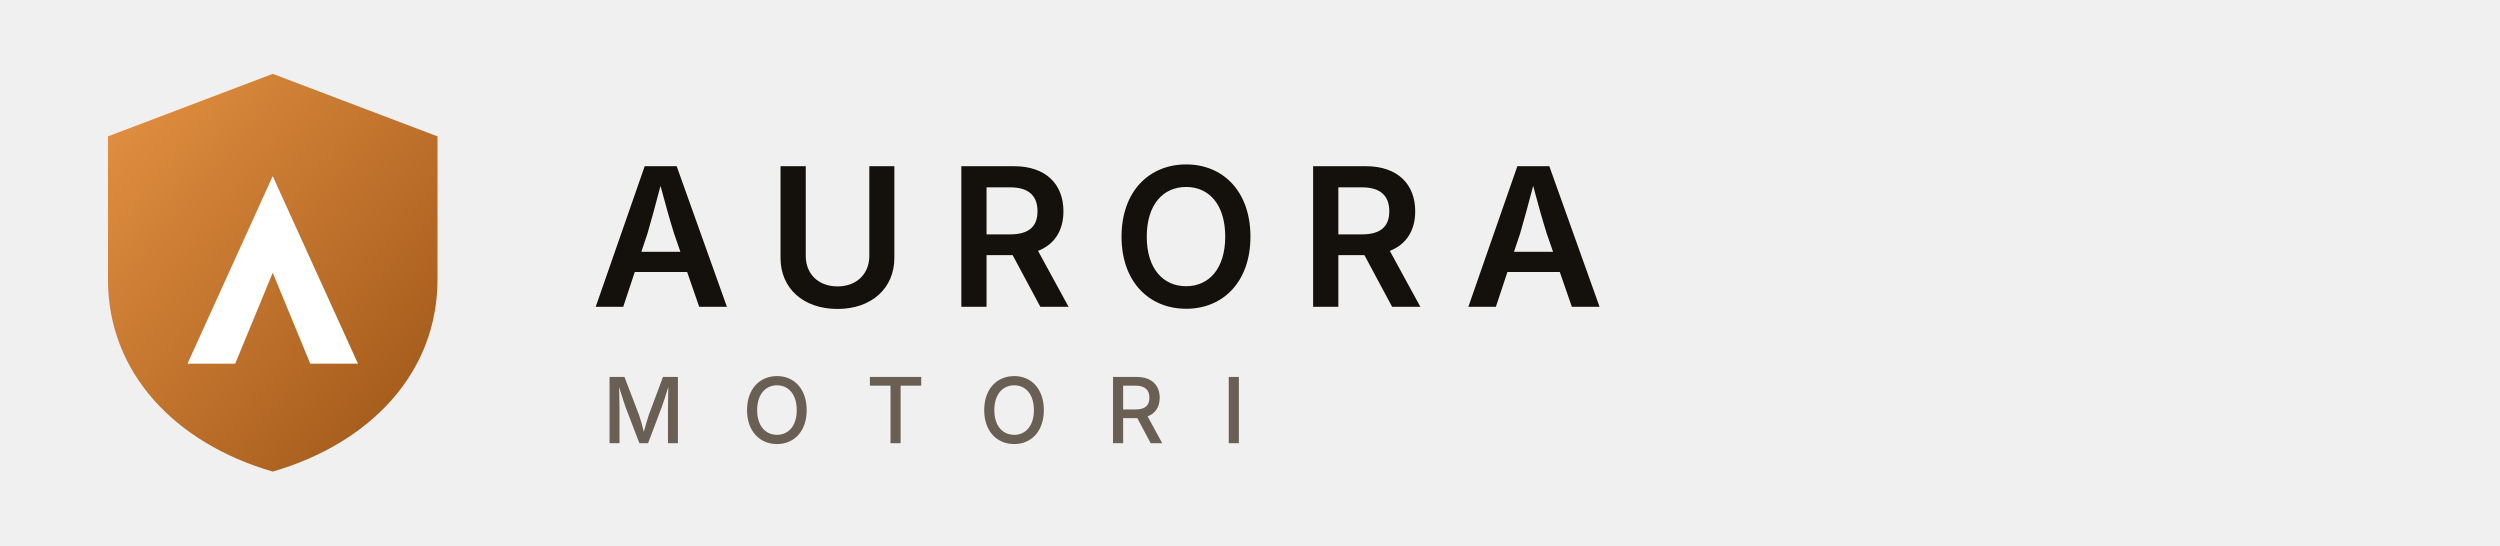
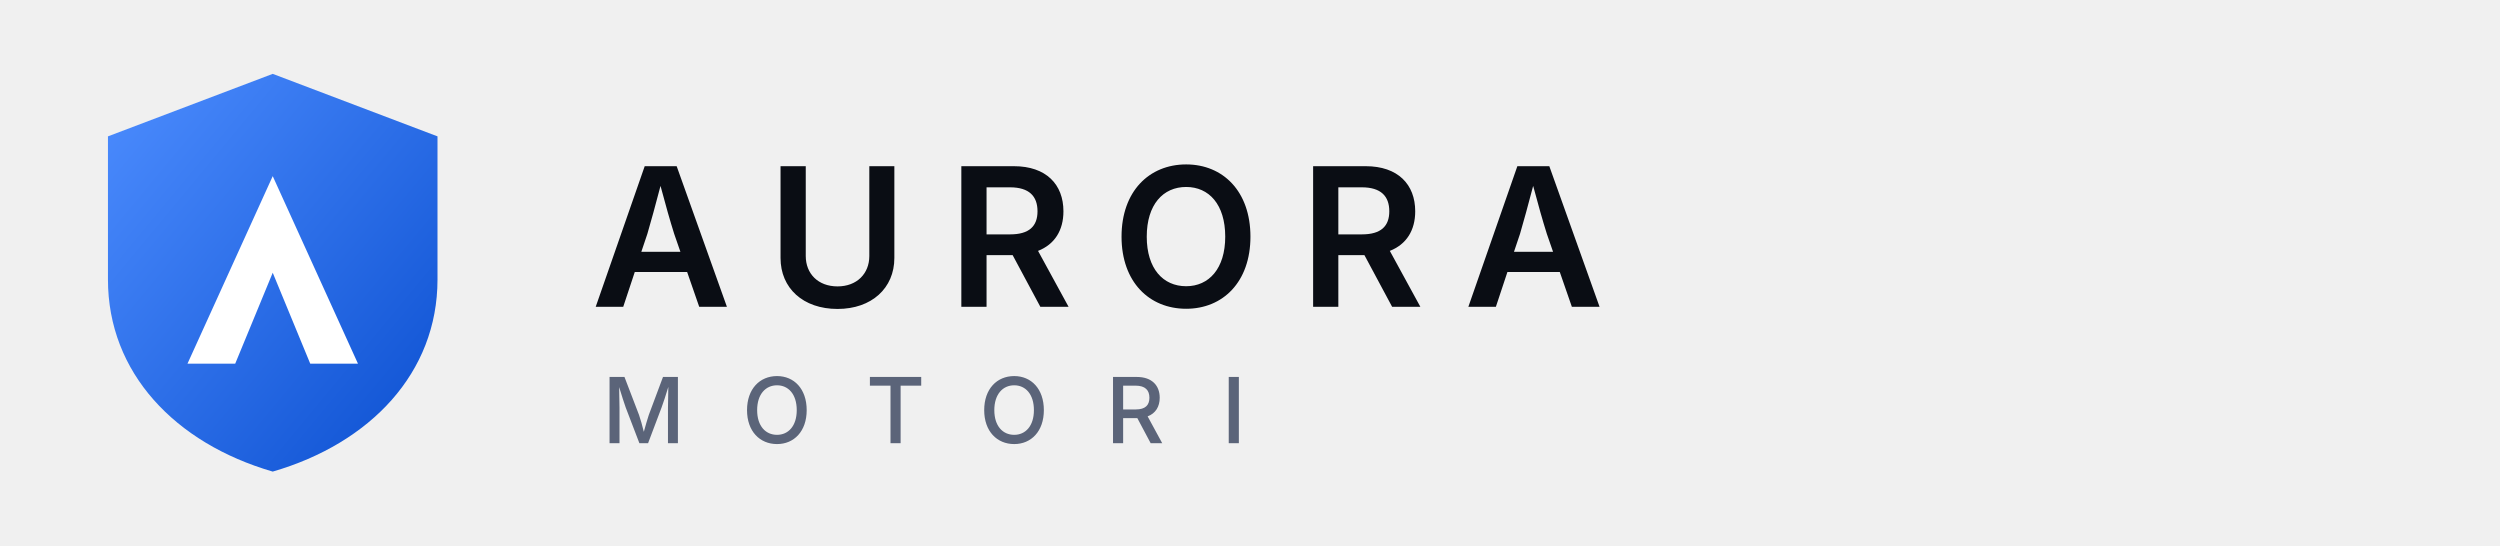
<svg xmlns="http://www.w3.org/2000/svg" viewBox="0 0 220 48" width="220" height="48">
  <defs>
    <linearGradient id="s" x1="0" y1="0" x2="1" y2="1">
-       <stop offset="0%" stop-color="#e59243" />
-       <stop offset="100%" stop-color="#9c5416" />
+       <stop offset="0%" stop-color="#4d8dff" />
+       <stop offset="100%" stop-color="#0b4fd0" />
    </linearGradient>
  </defs>
  <g transform="translate(4 4) scale(1)">
    <path d="M20 2.5 34.5 8v12.6c0 8.2-5.9 14.4-14.5 16.9C11.4 35 5.5 28.8 5.5 20.6V8z" fill="url(#s)" />
    <path d="M20 11.5 27.5 28h-4.2L20 20l-3.3 8h-4.2z" fill="#fff" />
  </g>
-   <text x="52" y="27" font-family="Sora, Inter, Arial, sans-serif" font-size="17" font-weight="600" letter-spacing="3.4" fill="#14100c">AURORA</text>
-   <text x="53" y="39" font-family="Inter, Arial, sans-serif" font-size="8" font-weight="500" letter-spacing="5" fill="#6a5f53">MOTORI</text>
+   <text x="52" y="27" font-family="Sora, Inter, Arial, sans-serif" font-size="17" font-weight="600" letter-spacing="3.4" fill="#0a0d14">AURORA</text>
+   <text x="53" y="39" font-family="Inter, Arial, sans-serif" font-size="8" font-weight="500" letter-spacing="5" fill="#5b6479">MOTORI</text>
</svg>
